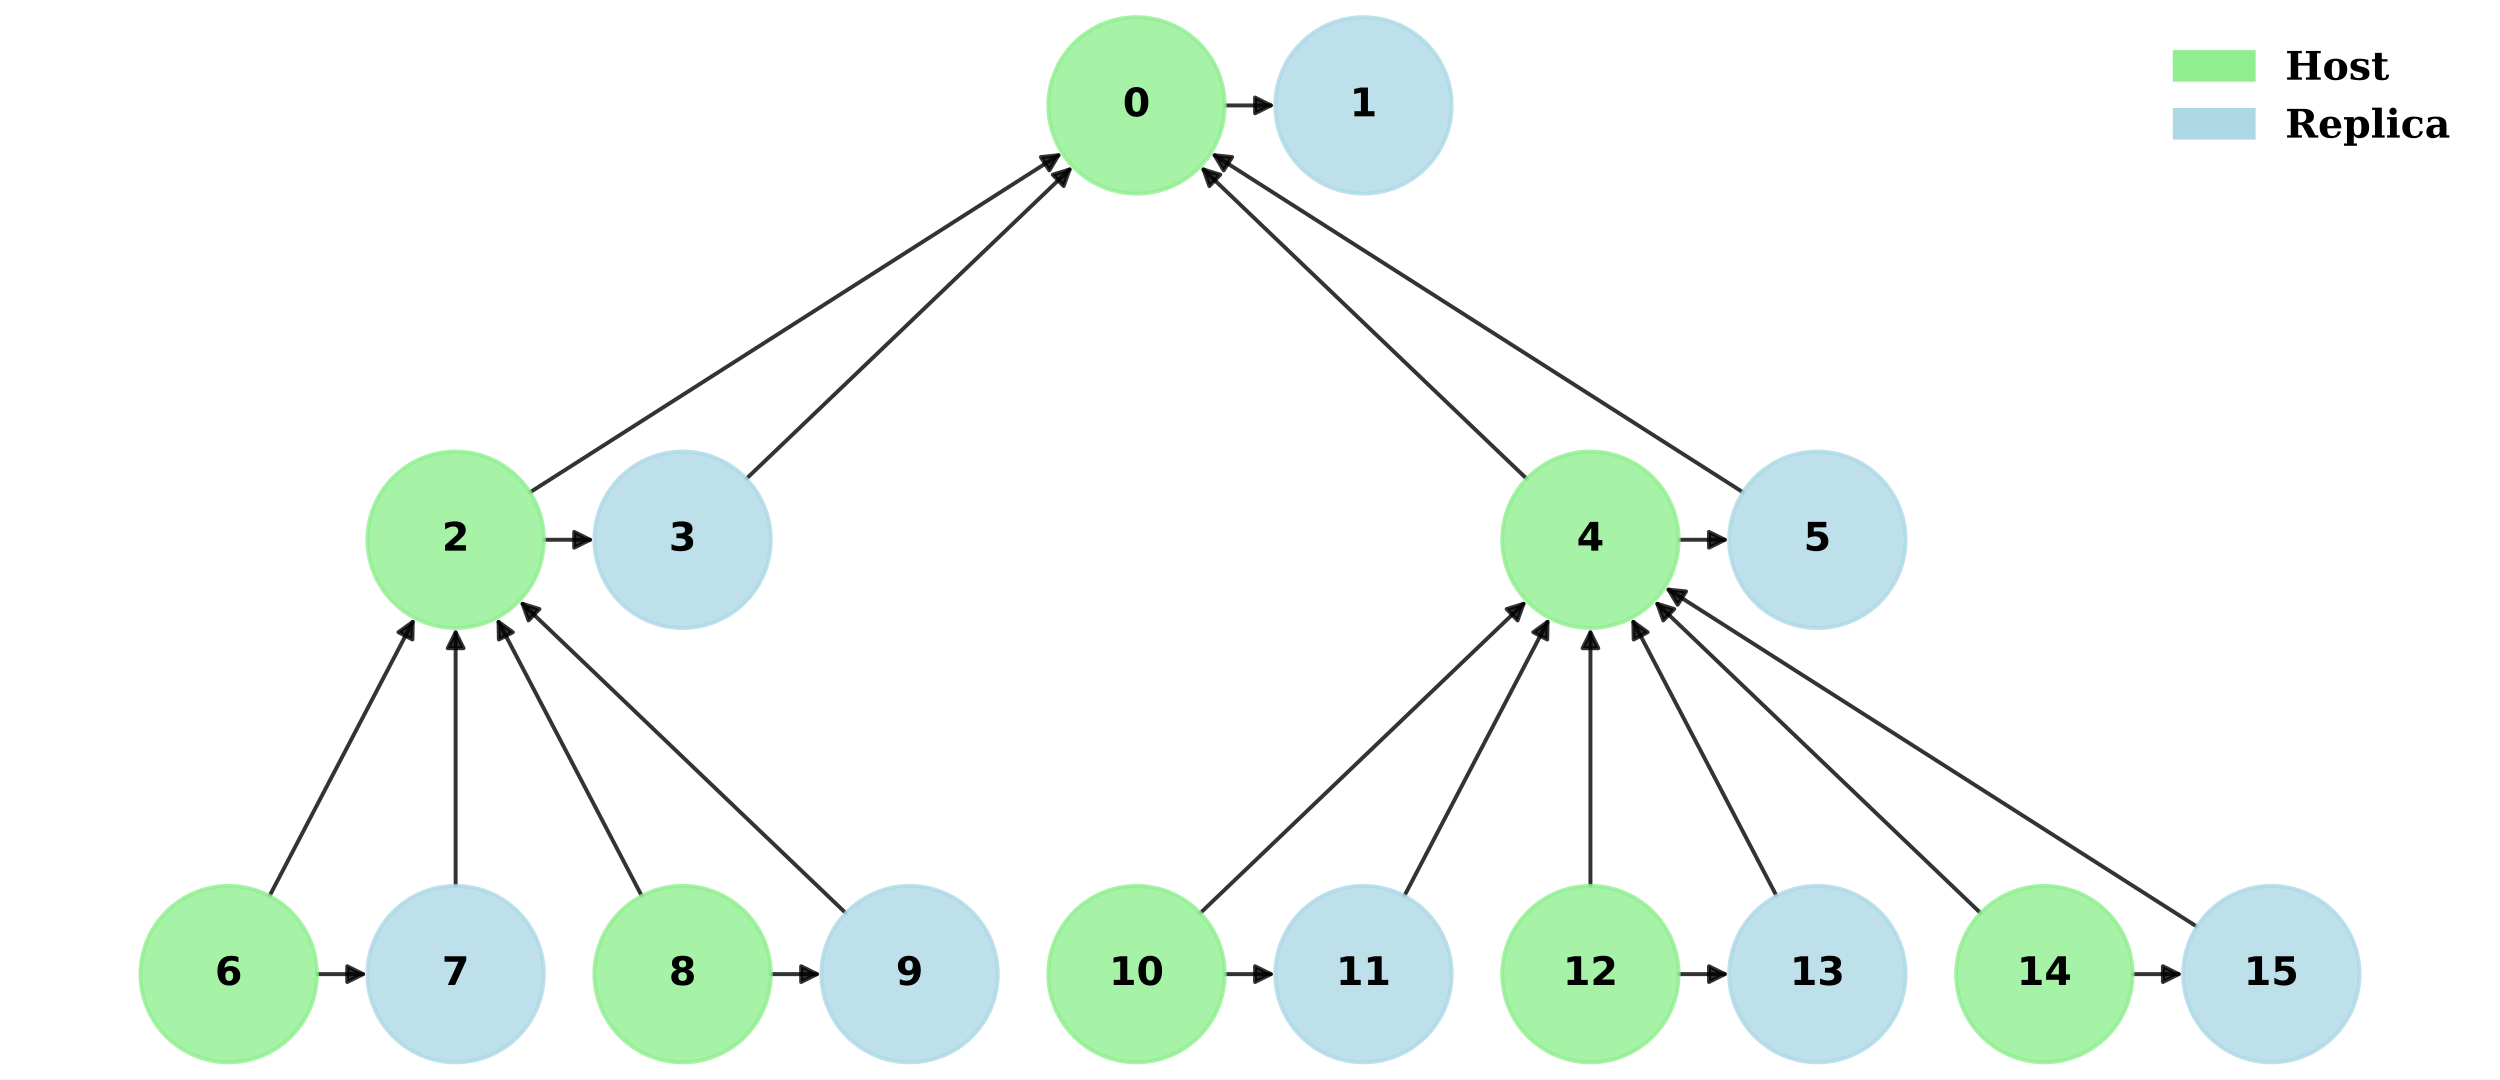
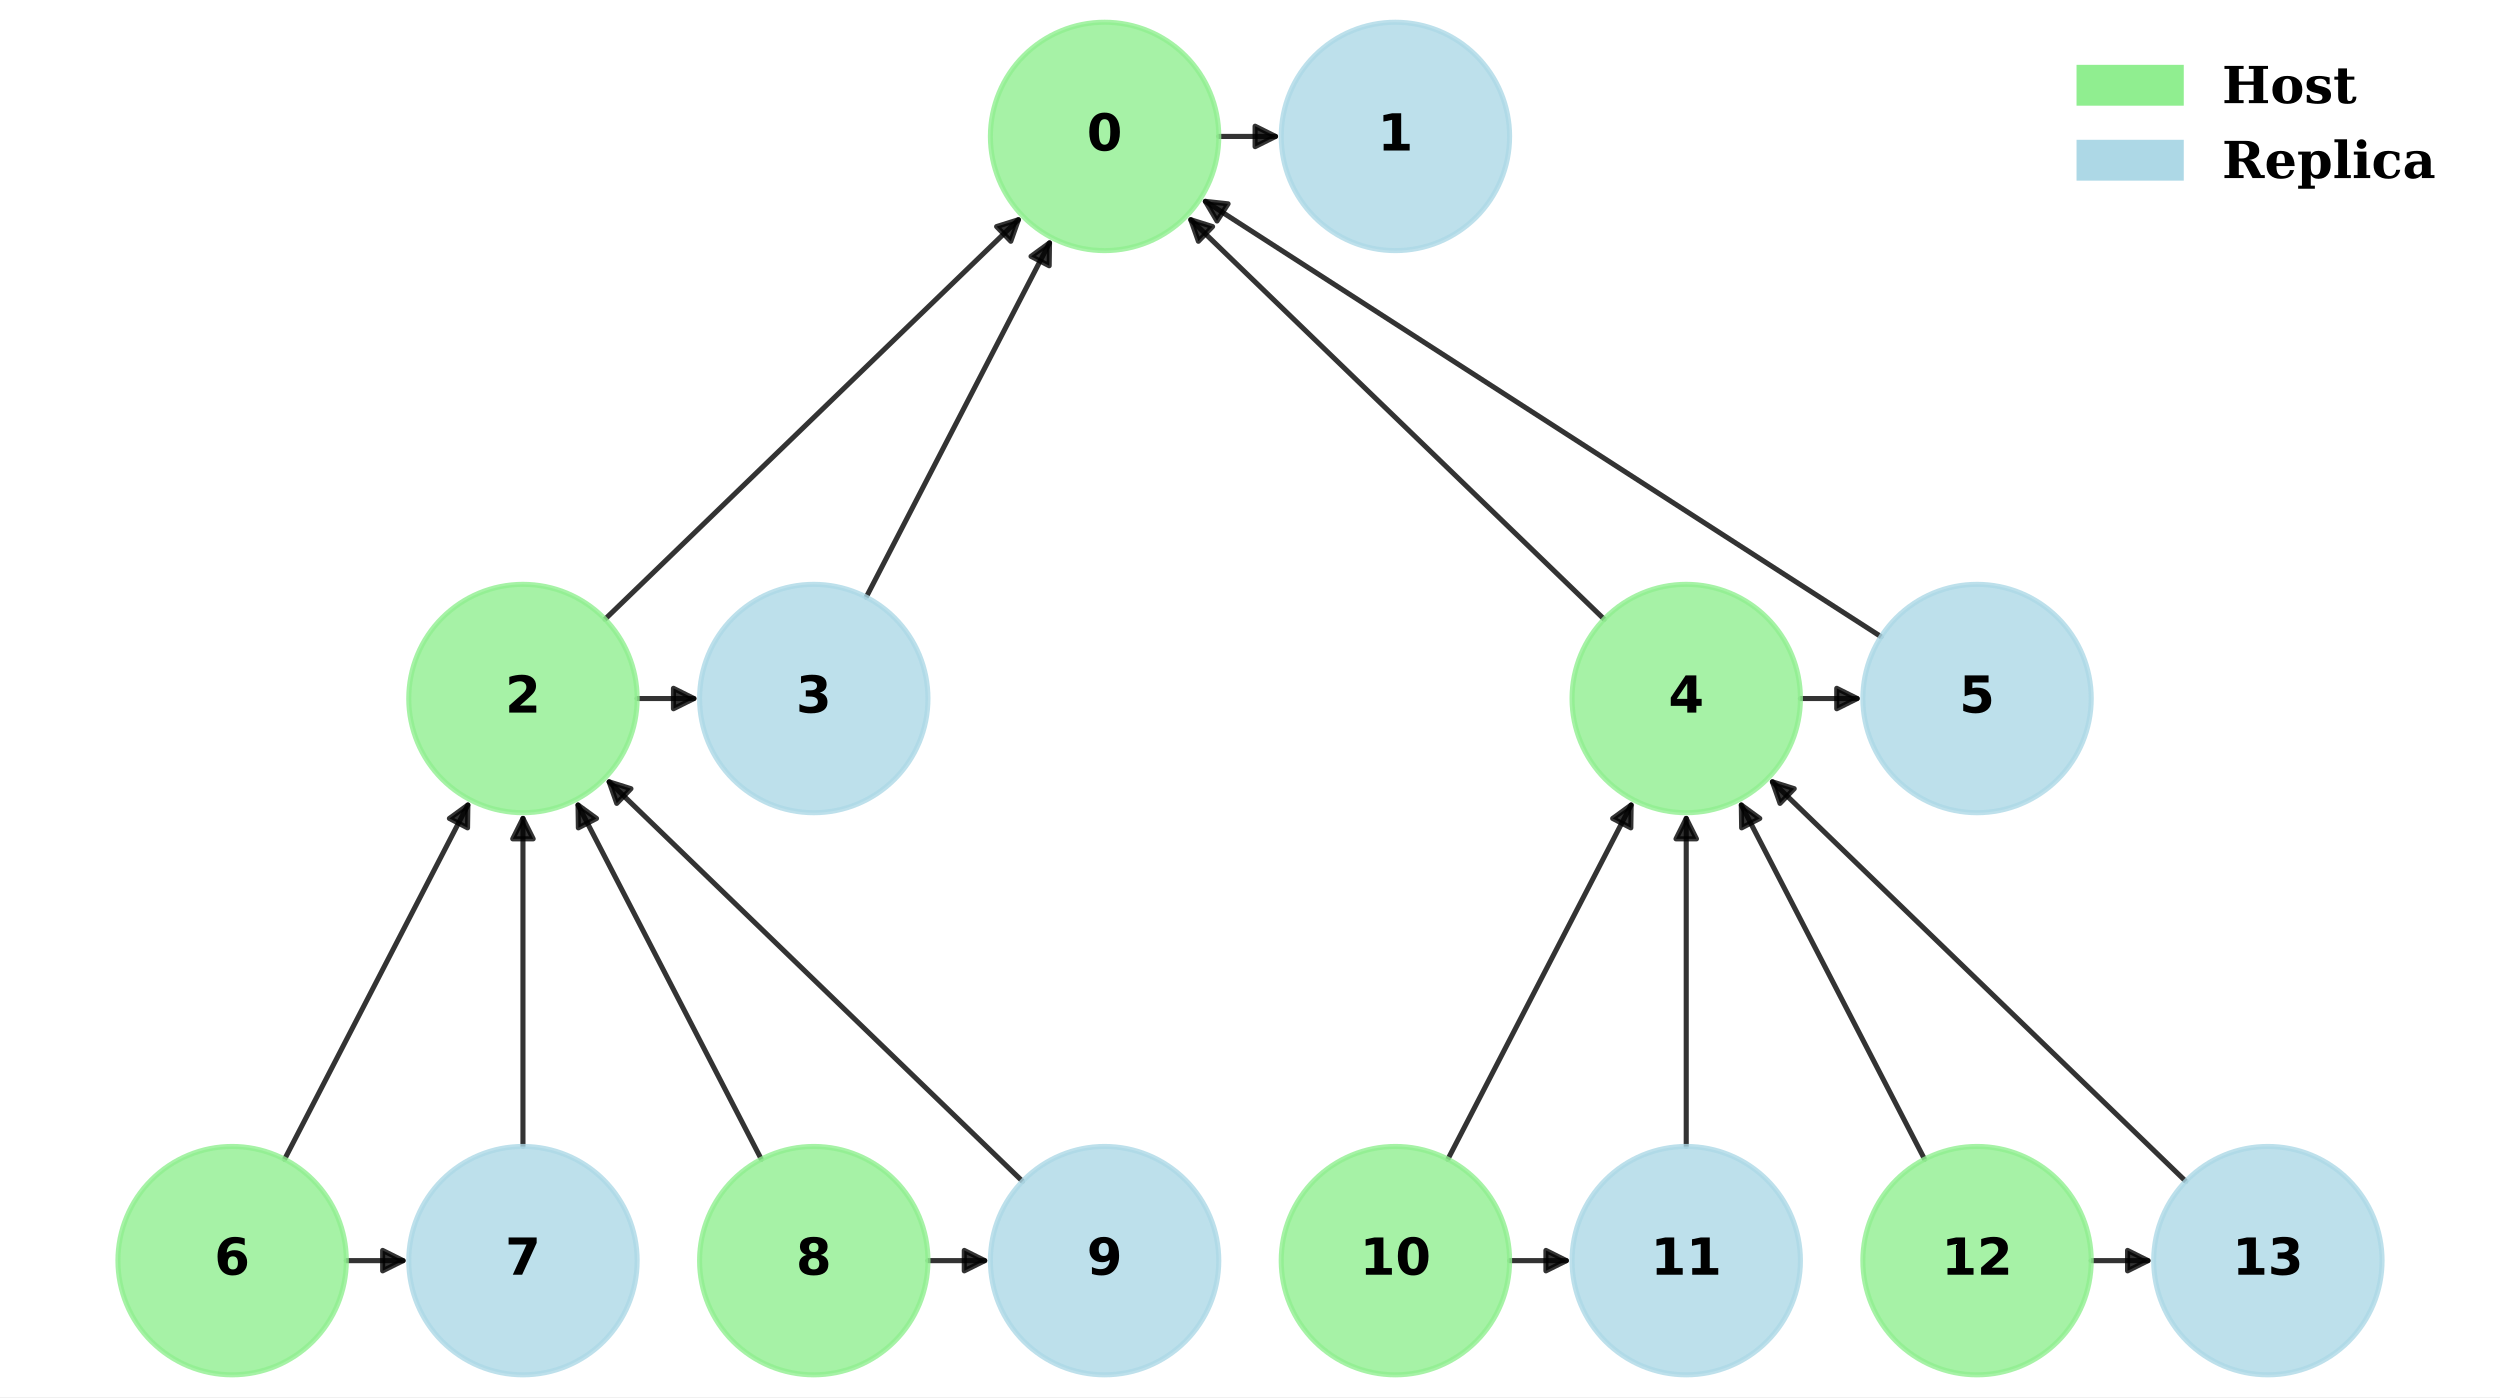
- <svg xmlns="http://www.w3.org/2000/svg" xmlns:xlink="http://www.w3.org/1999/xlink" width="633.6pt" height="273.6pt" viewBox="0 0 633.6 273.6" version="1.1">
+ <svg xmlns="http://www.w3.org/2000/svg" xmlns:xlink="http://www.w3.org/1999/xlink" width="489.6pt" height="273.6pt" viewBox="0 0 489.6 273.6" version="1.1">
  <defs>
    <style type="text/css">*{stroke-linejoin: round; stroke-linecap: butt}</style>
  </defs>
  <g id="figure_1">
    <g id="patch_1">
-       <path d="M 0 273.6  L 633.6 273.6  L 633.6 0  L 0 0  z " style="fill: #ffffff" />
+       <path d="M 0 273.6  L 489.6 273.6  L 489.6 0  L 0 0  z " style="fill: #ffffff" />
    </g>
    <g id="axes_1">
      <g id="patch_2">
-         <path d="M 310.4 26.717  Q 316.801 26.717 322.085 26.717  " clip-path="url(#pecb3732c69)" style="fill: none; stroke: #000000; stroke-opacity: 0.8; stroke-linecap: round" />
-         <path d="M 318.085 24.717  L 322.085 26.717  L 318.085 28.717  z " clip-path="url(#pecb3732c69)" style="fill-opacity: 0.8; stroke: #000000; stroke-opacity: 0.8; stroke-linecap: round" />
+         <path d="M 238.685 26.717  Q 244.802 26.717 249.8 26.717  " clip-path="url(#p9e1f4c1e48)" style="fill: none; stroke: #000000; stroke-opacity: 0.8; stroke-linecap: round" />
+         <path d="M 245.8 24.717  L 249.8 26.717  L 245.8 28.717  z " clip-path="url(#p9e1f4c1e48)" style="fill-opacity: 0.8; stroke: #000000; stroke-opacity: 0.8; stroke-linecap: round" />
      </g>
      <g id="patch_3">
-         <path d="M 134.328 124.775  Q 201.759 81.759 268.247 39.344  " clip-path="url(#pecb3732c69)" style="fill: none; stroke: #000000; stroke-opacity: 0.8; stroke-linecap: round" />
-         <path d="M 263.799 39.809  L 268.247 39.344  L 265.95 43.181  z " clip-path="url(#pecb3732c69)" style="fill-opacity: 0.8; stroke: #000000; stroke-opacity: 0.8; stroke-linecap: round" />
+         <path d="M 118.493 121.263  Q 159.369 81.759 199.442 43.032  " clip-path="url(#p9e1f4c1e48)" style="fill: none; stroke: #000000; stroke-opacity: 0.8; stroke-linecap: round" />
+         <path d="M 195.176 44.373  L 199.442 43.032  L 197.955 47.249  z " clip-path="url(#p9e1f4c1e48)" style="fill-opacity: 0.8; stroke: #000000; stroke-opacity: 0.8; stroke-linecap: round" />
      </g>
      <g id="patch_4">
-         <path d="M 137.838 136.8  Q 144.239 136.8 149.523 136.8  " clip-path="url(#pecb3732c69)" style="fill: none; stroke: #000000; stroke-opacity: 0.8; stroke-linecap: round" />
-         <path d="M 145.523 134.8  L 149.523 136.8  L 145.523 138.8  z " clip-path="url(#pecb3732c69)" style="fill-opacity: 0.8; stroke: #000000; stroke-opacity: 0.8; stroke-linecap: round" />
+         <path d="M 124.777 136.8  Q 130.894 136.8 135.892 136.8  " clip-path="url(#p9e1f4c1e48)" style="fill: none; stroke: #000000; stroke-opacity: 0.8; stroke-linecap: round" />
+         <path d="M 131.892 134.8  L 135.892 136.8  L 131.892 138.8  z " clip-path="url(#p9e1f4c1e48)" style="fill-opacity: 0.8; stroke: #000000; stroke-opacity: 0.8; stroke-linecap: round" />
      </g>
      <g id="patch_5">
-         <path d="M 189.151 121.343  Q 230.518 81.759 271.077 42.948  " clip-path="url(#pecb3732c69)" style="fill: none; stroke: #000000; stroke-opacity: 0.8; stroke-linecap: round" />
-         <path d="M 266.805 44.269  L 271.077 42.948  L 269.57 47.159  z " clip-path="url(#pecb3732c69)" style="fill-opacity: 0.8; stroke: #000000; stroke-opacity: 0.8; stroke-linecap: round" />
+         <path d="M 169.643 116.942  Q 187.845 81.76 205.534 47.571  " clip-path="url(#p9e1f4c1e48)" style="fill: none; stroke: #000000; stroke-opacity: 0.8; stroke-linecap: round" />
+         <path d="M 201.919 50.205  L 205.534 47.571  L 205.472 52.043  z " clip-path="url(#p9e1f4c1e48)" style="fill-opacity: 0.8; stroke: #000000; stroke-opacity: 0.8; stroke-linecap: round" />
      </g>
      <g id="patch_6">
-         <path d="M 386.928 121.343  Q 345.561 81.759 305.002 42.948  " clip-path="url(#pecb3732c69)" style="fill: none; stroke: #000000; stroke-opacity: 0.8; stroke-linecap: round" />
-         <path d="M 306.509 47.159  L 305.002 42.948  L 309.275 44.269  z " clip-path="url(#pecb3732c69)" style="fill-opacity: 0.8; stroke: #000000; stroke-opacity: 0.8; stroke-linecap: round" />
+         <path d="M 314.154 121.263  Q 273.277 81.759 233.204 43.032  " clip-path="url(#p9e1f4c1e48)" style="fill: none; stroke: #000000; stroke-opacity: 0.8; stroke-linecap: round" />
+         <path d="M 234.691 47.249  L 233.204 43.032  L 237.47 44.373  z " clip-path="url(#p9e1f4c1e48)" style="fill-opacity: 0.8; stroke: #000000; stroke-opacity: 0.8; stroke-linecap: round" />
      </g>
      <g id="patch_7">
-         <path d="M 425.441 136.8  Q 431.843 136.8 437.126 136.8  " clip-path="url(#pecb3732c69)" style="fill: none; stroke: #000000; stroke-opacity: 0.8; stroke-linecap: round" />
-         <path d="M 433.126 134.8  L 437.126 136.8  L 433.126 138.8  z " clip-path="url(#pecb3732c69)" style="fill-opacity: 0.8; stroke: #000000; stroke-opacity: 0.8; stroke-linecap: round" />
+         <path d="M 352.593 136.8  Q 358.71 136.8 363.708 136.8  " clip-path="url(#p9e1f4c1e48)" style="fill: none; stroke: #000000; stroke-opacity: 0.8; stroke-linecap: round" />
+         <path d="M 359.708 134.8  L 363.708 136.8  L 359.708 138.8  z " clip-path="url(#p9e1f4c1e48)" style="fill-opacity: 0.8; stroke: #000000; stroke-opacity: 0.8; stroke-linecap: round" />
      </g>
      <g id="patch_8">
-         <path d="M 441.751 124.775  Q 374.321 81.759 307.833 39.344  " clip-path="url(#pecb3732c69)" style="fill: none; stroke: #000000; stroke-opacity: 0.8; stroke-linecap: round" />
-         <path d="M 310.129 43.181  L 307.833 39.344  L 312.281 39.809  z " clip-path="url(#pecb3732c69)" style="fill-opacity: 0.8; stroke: #000000; stroke-opacity: 0.8; stroke-linecap: round" />
+         <path d="M 368.39 124.691  Q 301.755 81.759 236.06 39.434  " clip-path="url(#p9e1f4c1e48)" style="fill: none; stroke: #000000; stroke-opacity: 0.8; stroke-linecap: round" />
+         <path d="M 238.339 43.281  L 236.06 39.434  L 240.506 39.919  z " clip-path="url(#p9e1f4c1e48)" style="fill-opacity: 0.8; stroke: #000000; stroke-opacity: 0.8; stroke-linecap: round" />
      </g>
      <g id="patch_9">
-         <path d="M 68.312 227.065  Q 86.717 191.843 104.604 157.611  " clip-path="url(#pecb3732c69)" style="fill: none; stroke: #000000; stroke-opacity: 0.8; stroke-linecap: round" />
-         <path d="M 100.979 160.23  L 104.604 157.611  L 104.524 162.082  z " clip-path="url(#pecb3732c69)" style="fill-opacity: 0.8; stroke: #000000; stroke-opacity: 0.8; stroke-linecap: round" />
+         <path d="M 55.735 227.025  Q 73.937 191.843 91.626 157.654  " clip-path="url(#p9e1f4c1e48)" style="fill: none; stroke: #000000; stroke-opacity: 0.8; stroke-linecap: round" />
+         <path d="M 88.012 160.287  L 91.626 157.654  L 91.564 162.125  z " clip-path="url(#p9e1f4c1e48)" style="fill-opacity: 0.8; stroke: #000000; stroke-opacity: 0.8; stroke-linecap: round" />
      </g>
      <g id="patch_10">
-         <path d="M 80.317 246.883  Q 86.719 246.883 92.002 246.883  " clip-path="url(#pecb3732c69)" style="fill: none; stroke: #000000; stroke-opacity: 0.8; stroke-linecap: round" />
-         <path d="M 88.002 244.883  L 92.002 246.883  L 88.002 248.883  z " clip-path="url(#pecb3732c69)" style="fill-opacity: 0.8; stroke: #000000; stroke-opacity: 0.8; stroke-linecap: round" />
+         <path d="M 67.824 246.883  Q 73.94 246.883 78.938 246.883  " clip-path="url(#p9e1f4c1e48)" style="fill: none; stroke: #000000; stroke-opacity: 0.8; stroke-linecap: round" />
+         <path d="M 74.938 244.883  L 78.938 246.883  L 74.938 248.883  z " clip-path="url(#p9e1f4c1e48)" style="fill-opacity: 0.8; stroke: #000000; stroke-opacity: 0.8; stroke-linecap: round" />
      </g>
      <g id="patch_11">
-         <path d="M 115.478 224.519  Q 115.478 191.84 115.478 160.279  " clip-path="url(#pecb3732c69)" style="fill: none; stroke: #000000; stroke-opacity: 0.8; stroke-linecap: round" />
-         <path d="M 113.478 164.279  L 115.478 160.279  L 117.478 164.279  z " clip-path="url(#pecb3732c69)" style="fill-opacity: 0.8; stroke: #000000; stroke-opacity: 0.8; stroke-linecap: round" />
+         <path d="M 102.415 224.519  Q 102.415 191.84 102.415 160.279  " clip-path="url(#p9e1f4c1e48)" style="fill: none; stroke: #000000; stroke-opacity: 0.8; stroke-linecap: round" />
+         <path d="M 100.415 164.279  L 102.415 160.279  L 104.415 164.279  z " clip-path="url(#p9e1f4c1e48)" style="fill-opacity: 0.8; stroke: #000000; stroke-opacity: 0.8; stroke-linecap: round" />
      </g>
      <g id="patch_12">
-         <path d="M 162.643 227.065  Q 144.239 191.843 126.352 157.611  " clip-path="url(#pecb3732c69)" style="fill: none; stroke: #000000; stroke-opacity: 0.8; stroke-linecap: round" />
-         <path d="M 126.432 162.082  L 126.352 157.611  L 129.977 160.23  z " clip-path="url(#pecb3732c69)" style="fill-opacity: 0.8; stroke: #000000; stroke-opacity: 0.8; stroke-linecap: round" />
+         <path d="M 149.095 227.025  Q 130.893 191.843 113.204 157.654  " clip-path="url(#p9e1f4c1e48)" style="fill: none; stroke: #000000; stroke-opacity: 0.8; stroke-linecap: round" />
+         <path d="M 113.266 162.125  L 113.204 157.654  L 116.819 160.287  z " clip-path="url(#p9e1f4c1e48)" style="fill-opacity: 0.8; stroke: #000000; stroke-opacity: 0.8; stroke-linecap: round" />
      </g>
      <g id="patch_13">
-         <path d="M 195.359 246.883  Q 201.76 246.883 207.044 246.883  " clip-path="url(#pecb3732c69)" style="fill: none; stroke: #000000; stroke-opacity: 0.8; stroke-linecap: round" />
-         <path d="M 203.044 244.883  L 207.044 246.883  L 203.044 248.883  z " clip-path="url(#pecb3732c69)" style="fill-opacity: 0.8; stroke: #000000; stroke-opacity: 0.8; stroke-linecap: round" />
+         <path d="M 181.731 246.883  Q 187.848 246.883 192.846 246.883  " clip-path="url(#p9e1f4c1e48)" style="fill: none; stroke: #000000; stroke-opacity: 0.8; stroke-linecap: round" />
+         <path d="M 188.846 244.883  L 192.846 246.883  L 188.846 248.883  z " clip-path="url(#p9e1f4c1e48)" style="fill-opacity: 0.8; stroke: #000000; stroke-opacity: 0.8; stroke-linecap: round" />
      </g>
      <g id="patch_14">
-         <path d="M 214.366 231.426  Q 172.999 191.842 132.44 153.031  " clip-path="url(#pecb3732c69)" style="fill: none; stroke: #000000; stroke-opacity: 0.8; stroke-linecap: round" />
-         <path d="M 133.947 157.242  L 132.44 153.031  L 136.713 154.352  z " clip-path="url(#pecb3732c69)" style="fill-opacity: 0.8; stroke: #000000; stroke-opacity: 0.8; stroke-linecap: round" />
+         <path d="M 200.246 231.345  Q 159.369 191.841 119.296 153.114  " clip-path="url(#p9e1f4c1e48)" style="fill: none; stroke: #000000; stroke-opacity: 0.8; stroke-linecap: round" />
+         <path d="M 120.783 157.332  L 119.296 153.114  L 123.562 154.456  z " clip-path="url(#p9e1f4c1e48)" style="fill-opacity: 0.8; stroke: #000000; stroke-opacity: 0.8; stroke-linecap: round" />
      </g>
      <g id="patch_15">
-         <path d="M 304.193 231.426  Q 345.56 191.842 386.119 153.031  " clip-path="url(#pecb3732c69)" style="fill: none; stroke: #000000; stroke-opacity: 0.8; stroke-linecap: round" />
-         <path d="M 381.846 154.352  L 386.119 153.031  L 384.611 157.242  z " clip-path="url(#pecb3732c69)" style="fill-opacity: 0.8; stroke: #000000; stroke-opacity: 0.8; stroke-linecap: round" />
+         <path d="M 283.551 227.025  Q 301.753 191.843 319.442 157.654  " clip-path="url(#p9e1f4c1e48)" style="fill: none; stroke: #000000; stroke-opacity: 0.8; stroke-linecap: round" />
+         <path d="M 315.827 160.287  L 319.442 157.654  L 319.38 162.125  z " clip-path="url(#p9e1f4c1e48)" style="fill-opacity: 0.8; stroke: #000000; stroke-opacity: 0.8; stroke-linecap: round" />
      </g>
      <g id="patch_16">
-         <path d="M 310.4 246.883  Q 316.801 246.883 322.085 246.883  " clip-path="url(#pecb3732c69)" style="fill: none; stroke: #000000; stroke-opacity: 0.8; stroke-linecap: round" />
-         <path d="M 318.085 244.883  L 322.085 246.883  L 318.085 248.883  z " clip-path="url(#pecb3732c69)" style="fill-opacity: 0.8; stroke: #000000; stroke-opacity: 0.8; stroke-linecap: round" />
+         <path d="M 295.639 246.883  Q 301.756 246.883 306.754 246.883  " clip-path="url(#p9e1f4c1e48)" style="fill: none; stroke: #000000; stroke-opacity: 0.8; stroke-linecap: round" />
+         <path d="M 302.754 244.883  L 306.754 246.883  L 302.754 248.883  z " clip-path="url(#p9e1f4c1e48)" style="fill-opacity: 0.8; stroke: #000000; stroke-opacity: 0.8; stroke-linecap: round" />
      </g>
      <g id="patch_17">
-         <path d="M 355.915 227.065  Q 374.32 191.843 392.207 157.611  " clip-path="url(#pecb3732c69)" style="fill: none; stroke: #000000; stroke-opacity: 0.8; stroke-linecap: round" />
-         <path d="M 388.582 160.23  L 392.207 157.611  L 392.127 162.082  z " clip-path="url(#pecb3732c69)" style="fill-opacity: 0.8; stroke: #000000; stroke-opacity: 0.8; stroke-linecap: round" />
+         <path d="M 330.231 224.519  Q 330.231 191.84 330.231 160.279  " clip-path="url(#p9e1f4c1e48)" style="fill: none; stroke: #000000; stroke-opacity: 0.8; stroke-linecap: round" />
+         <path d="M 328.231 164.279  L 330.231 160.279  L 332.231 164.279  z " clip-path="url(#p9e1f4c1e48)" style="fill-opacity: 0.8; stroke: #000000; stroke-opacity: 0.8; stroke-linecap: round" />
      </g>
      <g id="patch_18">
-         <path d="M 403.081 224.519  Q 403.081 191.84 403.081 160.279  " clip-path="url(#pecb3732c69)" style="fill: none; stroke: #000000; stroke-opacity: 0.8; stroke-linecap: round" />
-         <path d="M 401.081 164.279  L 403.081 160.279  L 405.081 164.279  z " clip-path="url(#pecb3732c69)" style="fill-opacity: 0.8; stroke: #000000; stroke-opacity: 0.8; stroke-linecap: round" />
+         <path d="M 376.911 227.025  Q 358.709 191.843 341.02 157.654  " clip-path="url(#p9e1f4c1e48)" style="fill: none; stroke: #000000; stroke-opacity: 0.8; stroke-linecap: round" />
+         <path d="M 341.082 162.125  L 341.02 157.654  L 344.634 160.287  z " clip-path="url(#p9e1f4c1e48)" style="fill-opacity: 0.8; stroke: #000000; stroke-opacity: 0.8; stroke-linecap: round" />
      </g>
      <g id="patch_19">
-         <path d="M 425.441 246.883  Q 431.843 246.883 437.126 246.883  " clip-path="url(#pecb3732c69)" style="fill: none; stroke: #000000; stroke-opacity: 0.8; stroke-linecap: round" />
-         <path d="M 433.126 244.883  L 437.126 246.883  L 433.126 248.883  z " clip-path="url(#pecb3732c69)" style="fill-opacity: 0.8; stroke: #000000; stroke-opacity: 0.8; stroke-linecap: round" />
+         <path d="M 409.547 246.883  Q 415.664 246.883 420.662 246.883  " clip-path="url(#p9e1f4c1e48)" style="fill: none; stroke: #000000; stroke-opacity: 0.8; stroke-linecap: round" />
+         <path d="M 416.662 244.883  L 420.662 246.883  L 416.662 248.883  z " clip-path="url(#p9e1f4c1e48)" style="fill-opacity: 0.8; stroke: #000000; stroke-opacity: 0.8; stroke-linecap: round" />
      </g>
      <g id="patch_20">
-         <path d="M 450.247 227.065  Q 431.842 191.843 413.955 157.611  " clip-path="url(#pecb3732c69)" style="fill: none; stroke: #000000; stroke-opacity: 0.8; stroke-linecap: round" />
-         <path d="M 414.035 162.082  L 413.955 157.611  L 417.58 160.23  z " clip-path="url(#pecb3732c69)" style="fill-opacity: 0.8; stroke: #000000; stroke-opacity: 0.8; stroke-linecap: round" />
-       </g>
-       <g id="patch_21">
-         <path d="M 501.969 231.426  Q 460.602 191.842 420.043 153.031  " clip-path="url(#pecb3732c69)" style="fill: none; stroke: #000000; stroke-opacity: 0.8; stroke-linecap: round" />
-         <path d="M 421.551 157.242  L 420.043 153.031  L 424.316 154.352  z " clip-path="url(#pecb3732c69)" style="fill-opacity: 0.8; stroke: #000000; stroke-opacity: 0.8; stroke-linecap: round" />
-       </g>
-       <g id="patch_22">
-         <path d="M 540.482 246.883  Q 546.884 246.883 552.168 246.883  " clip-path="url(#pecb3732c69)" style="fill: none; stroke: #000000; stroke-opacity: 0.8; stroke-linecap: round" />
-         <path d="M 548.168 244.883  L 552.168 246.883  L 548.168 248.883  z " clip-path="url(#pecb3732c69)" style="fill-opacity: 0.8; stroke: #000000; stroke-opacity: 0.8; stroke-linecap: round" />
-       </g>
-       <g id="patch_23">
-         <path d="M 556.793 234.857  Q 489.362 191.841 422.874 149.427  " clip-path="url(#pecb3732c69)" style="fill: none; stroke: #000000; stroke-opacity: 0.8; stroke-linecap: round" />
-         <path d="M 425.171 153.264  L 422.874 149.427  L 427.322 149.892  z " clip-path="url(#pecb3732c69)" style="fill-opacity: 0.8; stroke: #000000; stroke-opacity: 0.8; stroke-linecap: round" />
+         <path d="M 428.061 231.345  Q 387.185 191.841 347.112 153.114  " clip-path="url(#p9e1f4c1e48)" style="fill: none; stroke: #000000; stroke-opacity: 0.8; stroke-linecap: round" />
+         <path d="M 348.599 157.332  L 347.112 153.114  L 351.378 154.456  z " clip-path="url(#p9e1f4c1e48)" style="fill-opacity: 0.8; stroke: #000000; stroke-opacity: 0.8; stroke-linecap: round" />
      </g>
      <g id="PathCollection_1">
        <defs>
-           <path id="C0_0_d3e99471a0" d="M 0 22.361  C 5.93 22.361 11.618 20.005 15.811 15.811  C 20.005 11.618 22.361 5.93 22.361 -0  C 22.361 -5.93 20.005 -11.618 15.811 -15.811  C 11.618 -20.005 5.93 -22.361 0 -22.361  C -5.93 -22.361 -11.618 -20.005 -15.811 -15.811  C -20.005 -11.618 -22.361 -5.93 -22.361 0  C -22.361 5.93 -20.005 11.618 -15.811 15.811  C -11.618 20.005 -5.93 22.361 0 22.361  z " />
+           <path id="C0_0_6a46395886" d="M 0 22.361  C 5.93 22.361 11.618 20.005 15.811 15.811  C 20.005 11.618 22.361 5.93 22.361 -0  C 22.361 -5.93 20.005 -11.618 15.811 -15.811  C 11.618 -20.005 5.93 -22.361 0 -22.361  C -5.93 -22.361 -11.618 -20.005 -15.811 -15.811  C -20.005 -11.618 -22.361 -5.93 -22.361 0  C -22.361 5.93 -20.005 11.618 -15.811 15.811  C -11.618 20.005 -5.93 22.361 0 22.361  z " />
        </defs>
-         <g clip-path="url(#pecb3732c69)">
-           <use xlink:href="#C0_0_d3e99471a0" x="288.04" y="26.717" style="fill: #90ee90; fill-opacity: 0.8; stroke: #90ee90; stroke-opacity: 0.8" />
-         </g>
-         <g clip-path="url(#pecb3732c69)">
-           <use xlink:href="#C0_0_d3e99471a0" x="345.56" y="26.717" style="fill: #add8e6; fill-opacity: 0.8; stroke: #add8e6; stroke-opacity: 0.8" />
-         </g>
-         <g clip-path="url(#pecb3732c69)">
-           <use xlink:href="#C0_0_d3e99471a0" x="115.478" y="136.8" style="fill: #90ee90; fill-opacity: 0.8; stroke: #90ee90; stroke-opacity: 0.8" />
-         </g>
-         <g clip-path="url(#pecb3732c69)">
-           <use xlink:href="#C0_0_d3e99471a0" x="172.998" y="136.8" style="fill: #add8e6; fill-opacity: 0.8; stroke: #add8e6; stroke-opacity: 0.8" />
-         </g>
-         <g clip-path="url(#pecb3732c69)">
-           <use xlink:href="#C0_0_d3e99471a0" x="403.081" y="136.8" style="fill: #90ee90; fill-opacity: 0.8; stroke: #90ee90; stroke-opacity: 0.8" />
-         </g>
-         <g clip-path="url(#pecb3732c69)">
-           <use xlink:href="#C0_0_d3e99471a0" x="460.602" y="136.8" style="fill: #add8e6; fill-opacity: 0.8; stroke: #add8e6; stroke-opacity: 0.8" />
-         </g>
-         <g clip-path="url(#pecb3732c69)">
-           <use xlink:href="#C0_0_d3e99471a0" x="57.957" y="246.883" style="fill: #90ee90; fill-opacity: 0.8; stroke: #90ee90; stroke-opacity: 0.8" />
-         </g>
-         <g clip-path="url(#pecb3732c69)">
-           <use xlink:href="#C0_0_d3e99471a0" x="115.478" y="246.883" style="fill: #add8e6; fill-opacity: 0.8; stroke: #add8e6; stroke-opacity: 0.8" />
-         </g>
-         <g clip-path="url(#pecb3732c69)">
-           <use xlink:href="#C0_0_d3e99471a0" x="172.998" y="246.883" style="fill: #90ee90; fill-opacity: 0.8; stroke: #90ee90; stroke-opacity: 0.8" />
-         </g>
-         <g clip-path="url(#pecb3732c69)">
-           <use xlink:href="#C0_0_d3e99471a0" x="230.519" y="246.883" style="fill: #add8e6; fill-opacity: 0.8; stroke: #add8e6; stroke-opacity: 0.8" />
-         </g>
-         <g clip-path="url(#pecb3732c69)">
-           <use xlink:href="#C0_0_d3e99471a0" x="288.04" y="246.883" style="fill: #90ee90; fill-opacity: 0.8; stroke: #90ee90; stroke-opacity: 0.8" />
-         </g>
-         <g clip-path="url(#pecb3732c69)">
-           <use xlink:href="#C0_0_d3e99471a0" x="345.56" y="246.883" style="fill: #add8e6; fill-opacity: 0.8; stroke: #add8e6; stroke-opacity: 0.8" />
-         </g>
-         <g clip-path="url(#pecb3732c69)">
-           <use xlink:href="#C0_0_d3e99471a0" x="403.081" y="246.883" style="fill: #90ee90; fill-opacity: 0.8; stroke: #90ee90; stroke-opacity: 0.8" />
-         </g>
-         <g clip-path="url(#pecb3732c69)">
-           <use xlink:href="#C0_0_d3e99471a0" x="460.602" y="246.883" style="fill: #add8e6; fill-opacity: 0.8; stroke: #add8e6; stroke-opacity: 0.8" />
-         </g>
-         <g clip-path="url(#pecb3732c69)">
-           <use xlink:href="#C0_0_d3e99471a0" x="518.122" y="246.883" style="fill: #90ee90; fill-opacity: 0.8; stroke: #90ee90; stroke-opacity: 0.8" />
-         </g>
-         <g clip-path="url(#pecb3732c69)">
-           <use xlink:href="#C0_0_d3e99471a0" x="575.643" y="246.883" style="fill: #add8e6; fill-opacity: 0.8; stroke: #add8e6; stroke-opacity: 0.8" />
+         <g clip-path="url(#p9e1f4c1e48)">
+           <use xlink:href="#C0_0_6a46395886" x="216.323" y="26.717" style="fill: #90ee90; fill-opacity: 0.8; stroke: #90ee90; stroke-opacity: 0.8" />
+         </g>
+         <g clip-path="url(#p9e1f4c1e48)">
+           <use xlink:href="#C0_0_6a46395886" x="273.277" y="26.717" style="fill: #add8e6; fill-opacity: 0.8; stroke: #add8e6; stroke-opacity: 0.8" />
+         </g>
+         <g clip-path="url(#p9e1f4c1e48)">
+           <use xlink:href="#C0_0_6a46395886" x="102.415" y="136.8" style="fill: #90ee90; fill-opacity: 0.8; stroke: #90ee90; stroke-opacity: 0.8" />
+         </g>
+         <g clip-path="url(#p9e1f4c1e48)">
+           <use xlink:href="#C0_0_6a46395886" x="159.369" y="136.8" style="fill: #add8e6; fill-opacity: 0.8; stroke: #add8e6; stroke-opacity: 0.8" />
+         </g>
+         <g clip-path="url(#p9e1f4c1e48)">
+           <use xlink:href="#C0_0_6a46395886" x="330.231" y="136.8" style="fill: #90ee90; fill-opacity: 0.8; stroke: #90ee90; stroke-opacity: 0.8" />
+         </g>
+         <g clip-path="url(#p9e1f4c1e48)">
+           <use xlink:href="#C0_0_6a46395886" x="387.185" y="136.8" style="fill: #add8e6; fill-opacity: 0.8; stroke: #add8e6; stroke-opacity: 0.8" />
+         </g>
+         <g clip-path="url(#p9e1f4c1e48)">
+           <use xlink:href="#C0_0_6a46395886" x="45.461" y="246.883" style="fill: #90ee90; fill-opacity: 0.8; stroke: #90ee90; stroke-opacity: 0.8" />
+         </g>
+         <g clip-path="url(#p9e1f4c1e48)">
+           <use xlink:href="#C0_0_6a46395886" x="102.415" y="246.883" style="fill: #add8e6; fill-opacity: 0.8; stroke: #add8e6; stroke-opacity: 0.8" />
+         </g>
+         <g clip-path="url(#p9e1f4c1e48)">
+           <use xlink:href="#C0_0_6a46395886" x="159.369" y="246.883" style="fill: #90ee90; fill-opacity: 0.8; stroke: #90ee90; stroke-opacity: 0.8" />
+         </g>
+         <g clip-path="url(#p9e1f4c1e48)">
+           <use xlink:href="#C0_0_6a46395886" x="216.323" y="246.883" style="fill: #add8e6; fill-opacity: 0.8; stroke: #add8e6; stroke-opacity: 0.8" />
+         </g>
+         <g clip-path="url(#p9e1f4c1e48)">
+           <use xlink:href="#C0_0_6a46395886" x="273.277" y="246.883" style="fill: #90ee90; fill-opacity: 0.8; stroke: #90ee90; stroke-opacity: 0.8" />
+         </g>
+         <g clip-path="url(#p9e1f4c1e48)">
+           <use xlink:href="#C0_0_6a46395886" x="330.231" y="246.883" style="fill: #add8e6; fill-opacity: 0.8; stroke: #add8e6; stroke-opacity: 0.8" />
+         </g>
+         <g clip-path="url(#p9e1f4c1e48)">
+           <use xlink:href="#C0_0_6a46395886" x="387.185" y="246.883" style="fill: #90ee90; fill-opacity: 0.8; stroke: #90ee90; stroke-opacity: 0.8" />
+         </g>
+         <g clip-path="url(#p9e1f4c1e48)">
+           <use xlink:href="#C0_0_6a46395886" x="444.139" y="246.883" style="fill: #add8e6; fill-opacity: 0.8; stroke: #add8e6; stroke-opacity: 0.8" />
        </g>
      </g>
      <g id="text_1">
-         <g clip-path="url(#pecb3732c69)">
-           <g transform="translate(284.5608 29.47673) scale(0.1 -0.1)">
+         <g clip-path="url(#p9e1f4c1e48)">
+           <g transform="translate(212.8441 29.47673) scale(0.1 -0.1)">
            <defs>
              <path id="DejaVuSans-Bold-30" d="M 2944 2338  Q 2944 3213 2780 3570  Q 2616 3928 2228 3928  Q 1841 3928 1675 3570  Q 1509 3213 1509 2338  Q 1509 1453 1675 1090  Q 1841 728 2228 728  Q 2613 728 2778 1090  Q 2944 1453 2944 2338  z M 4147 2328  Q 4147 1169 3647 539  Q 3147 -91 2228 -91  Q 1306 -91 806 539  Q 306 1169 306 2328  Q 306 3491 806 4120  Q 1306 4750 2228 4750  Q 3147 4750 3647 4120  Q 4147 3491 4147 2328  z " transform="scale(0.015625)" />
            </defs>
            <use xlink:href="#DejaVuSans-Bold-30" />
          </g>
        </g>
      </g>
      <g id="text_2">
-         <g clip-path="url(#pecb3732c69)">
-           <g transform="translate(342.0814 29.47673) scale(0.1 -0.1)">
+         <g clip-path="url(#p9e1f4c1e48)">
+           <g transform="translate(269.7981 29.47673) scale(0.1 -0.1)">
            <defs>
              <path id="DejaVuSans-Bold-31" d="M 750 831  L 1813 831  L 1813 3847  L 722 3622  L 722 4441  L 1806 4666  L 2950 4666  L 2950 831  L 4013 831  L 4013 0  L 750 0  L 750 831  z " transform="scale(0.015625)" />
            </defs>
            <use xlink:href="#DejaVuSans-Bold-31" />
          </g>
        </g>
      </g>
      <g id="text_3">
-         <g clip-path="url(#pecb3732c69)">
-           <g transform="translate(111.9988 139.5594) scale(0.1 -0.1)">
+         <g clip-path="url(#p9e1f4c1e48)">
+           <g transform="translate(98.93621 139.5594) scale(0.1 -0.1)">
            <defs>
              <path id="DejaVuSans-Bold-32" d="M 1844 884  L 3897 884  L 3897 0  L 506 0  L 506 884  L 2209 2388  Q 2438 2594 2547 2791  Q 2656 2988 2656 3200  Q 2656 3528 2436 3728  Q 2216 3928 1850 3928  Q 1569 3928 1234 3808  Q 900 3688 519 3450  L 519 4475  Q 925 4609 1322 4679  Q 1719 4750 2100 4750  Q 2938 4750 3402 4381  Q 3866 4013 3866 3353  Q 3866 2972 3669 2642  Q 3472 2313 2841 1759  L 1844 884  z " transform="scale(0.015625)" />
            </defs>
            <use xlink:href="#DejaVuSans-Bold-32" />
          </g>
        </g>
      </g>
      <g id="text_4">
-         <g clip-path="url(#pecb3732c69)">
-           <g transform="translate(169.5194 139.5594) scale(0.1 -0.1)">
+         <g clip-path="url(#p9e1f4c1e48)">
+           <g transform="translate(155.8902 139.5594) scale(0.1 -0.1)">
            <defs>
              <path id="DejaVuSans-Bold-33" d="M 2981 2516  Q 3453 2394 3698 2092  Q 3944 1791 3944 1325  Q 3944 631 3412 270  Q 2881 -91 1863 -91  Q 1503 -91 1142 -33  Q 781 25 428 141  L 428 1069  Q 766 900 1098 814  Q 1431 728 1753 728  Q 2231 728 2486 893  Q 2741 1059 2741 1369  Q 2741 1688 2480 1852  Q 2219 2016 1709 2016  L 1228 2016  L 1228 2791  L 1734 2791  Q 2188 2791 2409 2933  Q 2631 3075 2631 3366  Q 2631 3634 2415 3781  Q 2200 3928 1806 3928  Q 1516 3928 1219 3862  Q 922 3797 628 3669  L 628 4550  Q 984 4650 1334 4700  Q 1684 4750 2022 4750  Q 2931 4750 3382 4451  Q 3834 4153 3834 3553  Q 3834 3144 3618 2883  Q 3403 2622 2981 2516  z " transform="scale(0.015625)" />
            </defs>
            <use xlink:href="#DejaVuSans-Bold-33" />
          </g>
        </g>
      </g>
      <g id="text_5">
-         <g clip-path="url(#pecb3732c69)">
-           <g transform="translate(399.6021 139.5594) scale(0.1 -0.1)">
+         <g clip-path="url(#p9e1f4c1e48)">
+           <g transform="translate(326.752 139.5594) scale(0.1 -0.1)">
            <defs>
              <path id="DejaVuSans-Bold-34" d="M 2356 3675  L 1038 1722  L 2356 1722  L 2356 3675  z M 2156 4666  L 3494 4666  L 3494 1722  L 4159 1722  L 4159 850  L 3494 850  L 3494 0  L 2356 0  L 2356 850  L 288 850  L 288 1881  L 2156 4666  z " transform="scale(0.015625)" />
            </defs>
            <use xlink:href="#DejaVuSans-Bold-34" />
          </g>
        </g>
      </g>
      <g id="text_6">
-         <g clip-path="url(#pecb3732c69)">
-           <g transform="translate(457.1227 139.5594) scale(0.1 -0.1)">
+         <g clip-path="url(#p9e1f4c1e48)">
+           <g transform="translate(383.706 139.5594) scale(0.1 -0.1)">
            <defs>
              <path id="DejaVuSans-Bold-35" d="M 678 4666  L 3669 4666  L 3669 3781  L 1638 3781  L 1638 3059  Q 1775 3097 1914 3117  Q 2053 3138 2203 3138  Q 3056 3138 3531 2711  Q 4006 2284 4006 1522  Q 4006 766 3489 337  Q 2972 -91 2053 -91  Q 1656 -91 1267 -14  Q 878 63 494 219  L 494 1166  Q 875 947 1217 837  Q 1559 728 1863 728  Q 2300 728 2551 942  Q 2803 1156 2803 1522  Q 2803 1891 2551 2103  Q 2300 2316 1863 2316  Q 1603 2316 1309 2248  Q 1016 2181 678 2041  L 678 4666  z " transform="scale(0.015625)" />
            </defs>
            <use xlink:href="#DejaVuSans-Bold-35" />
          </g>
        </g>
      </g>
      <g id="text_7">
-         <g clip-path="url(#pecb3732c69)">
-           <g transform="translate(54.47812 249.642) scale(0.1 -0.1)">
+         <g clip-path="url(#p9e1f4c1e48)">
+           <g transform="translate(41.98225 249.642) scale(0.1 -0.1)">
            <defs>
              <path id="DejaVuSans-Bold-36" d="M 2316 2303  Q 2000 2303 1842 2098  Q 1684 1894 1684 1484  Q 1684 1075 1842 870  Q 2000 666 2316 666  Q 2634 666 2792 870  Q 2950 1075 2950 1484  Q 2950 1894 2792 2098  Q 2634 2303 2316 2303  z M 3803 4544  L 3803 3681  Q 3506 3822 3243 3889  Q 2981 3956 2731 3956  Q 2194 3956 1894 3657  Q 1594 3359 1544 2772  Q 1750 2925 1990 3001  Q 2231 3078 2516 3078  Q 3231 3078 3670 2659  Q 4109 2241 4109 1563  Q 4109 813 3618 361  Q 3128 -91 2303 -91  Q 1394 -91 895 523  Q 397 1138 397 2266  Q 397 3422 980 4083  Q 1563 4744 2578 4744  Q 2900 4744 3203 4694  Q 3506 4644 3803 4544  z " transform="scale(0.015625)" />
            </defs>
            <use xlink:href="#DejaVuSans-Bold-36" />
          </g>
        </g>
      </g>
      <g id="text_8">
-         <g clip-path="url(#pecb3732c69)">
-           <g transform="translate(111.9988 249.642) scale(0.1 -0.1)">
+         <g clip-path="url(#p9e1f4c1e48)">
+           <g transform="translate(98.93621 249.642) scale(0.1 -0.1)">
            <defs>
              <path id="DejaVuSans-Bold-37" d="M 428 4666  L 3944 4666  L 3944 3988  L 2125 0  L 953 0  L 2675 3781  L 428 3781  L 428 4666  z " transform="scale(0.015625)" />
            </defs>
            <use xlink:href="#DejaVuSans-Bold-37" />
          </g>
        </g>
      </g>
      <g id="text_9">
-         <g clip-path="url(#pecb3732c69)">
-           <g transform="translate(169.5194 249.642) scale(0.1 -0.1)">
+         <g clip-path="url(#p9e1f4c1e48)">
+           <g transform="translate(155.8902 249.642) scale(0.1 -0.1)">
            <defs>
              <path id="DejaVuSans-Bold-38" d="M 2228 2088  Q 1891 2088 1709 1903  Q 1528 1719 1528 1375  Q 1528 1031 1709 848  Q 1891 666 2228 666  Q 2563 666 2741 848  Q 2919 1031 2919 1375  Q 2919 1722 2741 1905  Q 2563 2088 2228 2088  z M 1350 2484  Q 925 2613 709 2878  Q 494 3144 494 3541  Q 494 4131 934 4440  Q 1375 4750 2228 4750  Q 3075 4750 3515 4442  Q 3956 4134 3956 3541  Q 3956 3144 3739 2878  Q 3522 2613 3097 2484  Q 3572 2353 3814 2058  Q 4056 1763 4056 1313  Q 4056 619 3595 264  Q 3134 -91 2228 -91  Q 1319 -91 855 264  Q 391 619 391 1313  Q 391 1763 633 2058  Q 875 2353 1350 2484  z M 1631 3419  Q 1631 3141 1786 2991  Q 1941 2841 2228 2841  Q 2509 2841 2662 2991  Q 2816 3141 2816 3419  Q 2816 3697 2662 3845  Q 2509 3994 2228 3994  Q 1941 3994 1786 3844  Q 1631 3694 1631 3419  z " transform="scale(0.015625)" />
            </defs>
            <use xlink:href="#DejaVuSans-Bold-38" />
          </g>
        </g>
      </g>
      <g id="text_10">
-         <g clip-path="url(#pecb3732c69)">
-           <g transform="translate(227.0401 249.642) scale(0.1 -0.1)">
+         <g clip-path="url(#p9e1f4c1e48)">
+           <g transform="translate(212.8441 249.642) scale(0.1 -0.1)">
            <defs>
              <path id="DejaVuSans-Bold-39" d="M 641 103  L 641 966  Q 928 831 1190 764  Q 1453 697 1709 697  Q 2247 697 2547 995  Q 2847 1294 2900 1881  Q 2688 1725 2447 1647  Q 2206 1569 1925 1569  Q 1209 1569 770 1986  Q 331 2403 331 3084  Q 331 3838 820 4291  Q 1309 4744 2131 4744  Q 3044 4744 3544 4128  Q 4044 3513 4044 2388  Q 4044 1231 3459 570  Q 2875 -91 1856 -91  Q 1528 -91 1228 -42  Q 928 6 641 103  z M 2125 2350  Q 2441 2350 2600 2554  Q 2759 2759 2759 3169  Q 2759 3575 2600 3781  Q 2441 3988 2125 3988  Q 1809 3988 1650 3781  Q 1491 3575 1491 3169  Q 1491 2759 1650 2554  Q 1809 2350 2125 2350  z " transform="scale(0.015625)" />
            </defs>
            <use xlink:href="#DejaVuSans-Bold-39" />
          </g>
        </g>
      </g>
      <g id="text_11">
-         <g clip-path="url(#pecb3732c69)">
-           <g transform="translate(281.0819 249.642) scale(0.1 -0.1)">
+         <g clip-path="url(#p9e1f4c1e48)">
+           <g transform="translate(266.3192 249.642) scale(0.1 -0.1)">
            <use xlink:href="#DejaVuSans-Bold-31" />
            <use xlink:href="#DejaVuSans-Bold-30" x="69.58" />
          </g>
        </g>
      </g>
      <g id="text_12">
-         <g clip-path="url(#pecb3732c69)">
-           <g transform="translate(338.6025 249.642) scale(0.1 -0.1)">
+         <g clip-path="url(#p9e1f4c1e48)">
+           <g transform="translate(323.2731 249.642) scale(0.1 -0.1)">
            <use xlink:href="#DejaVuSans-Bold-31" />
            <use xlink:href="#DejaVuSans-Bold-31" x="69.58" />
          </g>
        </g>
      </g>
      <g id="text_13">
-         <g clip-path="url(#pecb3732c69)">
-           <g transform="translate(396.1232 249.642) scale(0.1 -0.1)">
+         <g clip-path="url(#p9e1f4c1e48)">
+           <g transform="translate(380.2271 249.642) scale(0.1 -0.1)">
            <use xlink:href="#DejaVuSans-Bold-31" />
            <use xlink:href="#DejaVuSans-Bold-32" x="69.58" />
          </g>
        </g>
      </g>
      <g id="text_14">
-         <g clip-path="url(#pecb3732c69)">
-           <g transform="translate(453.6438 249.642) scale(0.1 -0.1)">
+         <g clip-path="url(#p9e1f4c1e48)">
+           <g transform="translate(437.181 249.642) scale(0.1 -0.1)">
            <use xlink:href="#DejaVuSans-Bold-31" />
            <use xlink:href="#DejaVuSans-Bold-33" x="69.58" />
          </g>
        </g>
      </g>
-       <g id="text_15">
-         <g clip-path="url(#pecb3732c69)">
-           <g transform="translate(511.1645 249.642) scale(0.1 -0.1)">
-             <use xlink:href="#DejaVuSans-Bold-31" />
-             <use xlink:href="#DejaVuSans-Bold-34" x="69.58" />
-           </g>
-         </g>
-       </g>
-       <g id="text_16">
-         <g clip-path="url(#pecb3732c69)">
-           <g transform="translate(568.6852 249.642) scale(0.1 -0.1)">
-             <use xlink:href="#DejaVuSans-Bold-31" />
-             <use xlink:href="#DejaVuSans-Bold-35" x="69.58" />
-           </g>
-         </g>
-       </g>
      <g id="legend_1">
-         <g id="patch_24">
-           <path d="M 551.169 20.198  L 571.169 20.198  L 571.169 13.198  L 551.169 13.198  z " style="fill: #90ee90; stroke: #90ee90; stroke-linejoin: miter" />
-         </g>
-         <g id="text_17">
-           <g transform="translate(579.1688 20.19844) scale(0.1 -0.1)">
+         <g id="patch_21">
+           <path d="M 407.169 20.198  L 427.169 20.198  L 427.169 13.198  L 407.169 13.198  z " style="fill: #90ee90; stroke: #90ee90; stroke-linejoin: miter" />
+         </g>
+         <g id="text_15">
+           <g transform="translate(435.1687 20.19844) scale(0.1 -0.1)">
            <defs>
              <path id="DejaVuSerif-Bold-48" d="M 300 0  L 300 378  L 897 378  L 897 4288  L 300 4288  L 300 4666  L 2700 4666  L 2700 4288  L 2100 4288  L 2100 2719  L 3956 2719  L 3956 4288  L 3359 4288  L 3359 4666  L 5759 4666  L 5759 4288  L 5159 4288  L 5159 378  L 5759 378  L 5759 0  L 3359 0  L 3359 378  L 3956 378  L 3956 2291  L 2100 2291  L 2100 378  L 2700 378  L 2700 0  L 300 0  z " transform="scale(0.015625)" />
              <path id="DejaVuSerif-Bold-6f" d="M 2138 263  Q 2488 263 2630 563  Q 2772 863 2772 1663  Q 2772 2463 2631 2761  Q 2491 3059 2138 3059  Q 1784 3059 1640 2757  Q 1497 2456 1497 1663  Q 1497 869 1640 566  Q 1784 263 2138 263  z M 2138 -91  Q 1259 -91 761 376  Q 263 844 263 1663  Q 263 2484 761 2948  Q 1259 3413 2138 3413  Q 3019 3413 3516 2948  Q 4013 2484 4013 1663  Q 4013 844 3514 376  Q 3016 -91 2138 -91  z " transform="scale(0.015625)" />
              <path id="DejaVuSerif-Bold-73" d="M 300 97  L 300 1025  L 653 1025  Q 697 653 931 458  Q 1166 263 1569 263  Q 1906 263 2086 380  Q 2266 497 2266 716  Q 2266 916 2152 1025  Q 2038 1134 1709 1216  L 1253 1331  Q 738 1459 506 1698  Q 275 1938 275 2344  Q 275 2884 650 3148  Q 1025 3413 1806 3413  Q 2100 3413 2433 3364  Q 2766 3316 3169 3213  L 3169 2375  L 2816 2375  Q 2788 2716 2573 2887  Q 2359 3059 1959 3059  Q 1622 3059 1448 2951  Q 1275 2844 1275 2638  Q 1275 2469 1375 2372  Q 1475 2275 1734 2209  L 2188 2094  Q 2841 1928 3091 1684  Q 3341 1441 3341 1006  Q 3341 444 2939 176  Q 2538 -91 1691 -91  Q 1381 -91 1034 -44  Q 688 3 300 97  z " transform="scale(0.015625)" />
              <path id="DejaVuSerif-Bold-74" d="M 634 2944  L 153 2944  L 153 3322  L 634 3322  L 634 4353  L 1741 4353  L 1741 3322  L 2663 3322  L 2663 2944  L 1741 2944  L 1741 909  Q 1741 475 1809 369  Q 1878 263 2059 263  Q 2259 263 2356 397  Q 2453 531 2459 813  L 2925 813  Q 2897 313 2651 111  Q 2406 -91 1806 -91  Q 1122 -91 878 123  Q 634 338 634 909  L 634 2944  z " transform="scale(0.015625)" />
            </defs>
            <use xlink:href="#DejaVuSerif-Bold-48" />
            <use xlink:href="#DejaVuSerif-Bold-6f" x="94.482" />
            <use xlink:href="#DejaVuSerif-Bold-73" x="161.182" />
            <use xlink:href="#DejaVuSerif-Bold-74" x="217.48" />
          </g>
        </g>
-         <g id="patch_25">
-           <path d="M 551.169 34.877  L 571.169 34.877  L 571.169 27.877  L 551.169 27.877  z " style="fill: #add8e6; stroke: #add8e6; stroke-linejoin: miter" />
-         </g>
-         <g id="text_18">
-           <g transform="translate(579.1688 34.87656) scale(0.1 -0.1)">
+         <g id="patch_22">
+           <path d="M 407.169 34.877  L 427.169 34.877  L 427.169 27.877  L 407.169 27.877  z " style="fill: #add8e6; stroke: #add8e6; stroke-linejoin: miter" />
+         </g>
+         <g id="text_16">
+           <g transform="translate(435.1687 34.87656) scale(0.1 -0.1)">
            <defs>
              <path id="DejaVuSerif-Bold-52" d="M 3397 2278  Q 3675 2238 3865 2094  Q 4056 1950 4197 1678  L 4878 378  L 5356 378  L 5356 0  L 3822 0  L 3078 1409  Q 2863 1847 2711 1967  Q 2559 2088 2291 2088  L 2100 2088  L 2100 378  L 2700 378  L 2700 0  L 300 0  L 300 378  L 897 378  L 897 4288  L 300 4288  L 300 4666  L 2963 4666  Q 3775 4666 4217 4339  Q 4659 4013 4659 3413  Q 4659 2925 4345 2642  Q 4031 2359 3397 2278  z M 2100 2463  L 2509 2463  Q 2947 2463 3183 2700  Q 3419 2938 3419 3378  Q 3419 3819 3183 4053  Q 2947 4288 2509 4288  L 2100 4288  L 2100 2463  z " transform="scale(0.015625)" />
              <path id="DejaVuSerif-Bold-65" d="M 2566 1875  Q 2566 2531 2444 2795  Q 2322 3059 2028 3059  Q 1744 3059 1620 2800  Q 1497 2541 1497 1931  L 1497 1875  L 2566 1875  z M 3781 1503  L 1497 1503  L 1497 1478  Q 1497 834 1690 548  Q 1884 263 2316 263  Q 2675 263 2897 453  Q 3119 644 3181 1006  L 3700 1006  Q 3566 441 3166 175  Q 2766 -91 2047 -91  Q 1184 -91 723 364  Q 263 819 263 1663  Q 263 2488 734 2950  Q 1206 3413 2047 3413  Q 2872 3413 3312 2927  Q 3753 2441 3781 1503  z " transform="scale(0.015625)" />
              <path id="DejaVuSerif-Bold-70" d="M 1728 1825  L 1728 1497  Q 1728 916 1876 656  Q 2025 397 2356 397  Q 2697 397 2836 672  Q 2975 947 2975 1663  Q 2975 2378 2836 2651  Q 2697 2925 2356 2925  Q 2025 2925 1876 2665  Q 1728 2406 1728 1825  z M 622 2944  L 147 2944  L 147 3322  L 1728 3322  L 1728 2900  Q 1869 3159 2106 3286  Q 2344 3413 2694 3413  Q 3403 3413 3811 2945  Q 4219 2478 4219 1663  Q 4219 847 3811 378  Q 3403 -91 2694 -91  Q 2344 -91 2106 36  Q 1869 163 1728 422  L 1728 -953  L 2241 -953  L 2241 -1331  L 147 -1331  L 147 -953  L 622 -953  L 622 2944  z " transform="scale(0.015625)" />
              <path id="DejaVuSerif-Bold-6c" d="M 1797 378  L 2272 378  L 2272 0  L 219 0  L 219 378  L 691 378  L 691 4488  L 219 4488  L 219 4863  L 1797 4863  L 1797 378  z " transform="scale(0.015625)" />
              <path id="DejaVuSerif-Bold-69" d="M 588 4263  Q 588 4516 763 4689  Q 938 4863 1191 4863  Q 1438 4863 1611 4689  Q 1784 4516 1784 4263  Q 1784 4016 1611 3842  Q 1438 3669 1191 3669  Q 938 3669 763 3841  Q 588 4013 588 4263  z M 1797 378  L 2272 378  L 2272 0  L 219 0  L 219 378  L 691 378  L 691 2944  L 219 2944  L 219 3322  L 1797 3322  L 1797 378  z " transform="scale(0.015625)" />
              <path id="DejaVuSerif-Bold-63" d="M 3609 1038  Q 3491 469 3123 189  Q 2756 -91 2125 -91  Q 1238 -91 750 368  Q 263 828 263 1663  Q 263 2488 744 2950  Q 1225 3413 2081 3413  Q 2428 3413 2781 3347  Q 3134 3281 3500 3150  L 3500 2228  L 3150 2228  Q 3100 2650 2903 2854  Q 2706 3059 2350 3059  Q 1888 3059 1692 2746  Q 1497 2434 1497 1663  Q 1497 909 1687 586  Q 1878 263 2309 263  Q 2644 263 2845 463  Q 3047 663 3091 1038  L 3609 1038  z " transform="scale(0.015625)" />
              <path id="DejaVuSerif-Bold-61" d="M 3525 2041  L 3525 378  L 4000 378  L 4000 0  L 2419 0  L 2419 422  Q 2200 159 1931 34  Q 1663 -91 1319 -91  Q 809 -91 536 182  Q 263 456 263 966  Q 263 1525 655 1803  Q 1047 2081 1838 2081  L 2419 2081  L 2419 2278  Q 2419 2681 2228 2873  Q 2038 3066 1638 3066  Q 1306 3066 1126 2930  Q 947 2794 872 2484  L 519 2484  L 519 3200  Q 816 3306 1134 3359  Q 1453 3413 1806 3413  Q 2697 3413 3111 3081  Q 3525 2750 3525 2041  z M 2419 1044  L 2419 1709  L 2003 1709  Q 1694 1709 1528 1540  Q 1363 1372 1363 1056  Q 1363 741 1483 584  Q 1603 428 1850 428  Q 2106 428 2262 597  Q 2419 766 2419 1044  z " transform="scale(0.015625)" />
            </defs>
            <use xlink:href="#DejaVuSerif-Bold-52" />
            <use xlink:href="#DejaVuSerif-Bold-65" x="83.105" />
            <use xlink:href="#DejaVuSerif-Bold-70" x="146.729" />
            <use xlink:href="#DejaVuSerif-Bold-6c" x="216.65" />
            <use xlink:href="#DejaVuSerif-Bold-69" x="254.639" />
            <use xlink:href="#DejaVuSerif-Bold-63" x="292.627" />
            <use xlink:href="#DejaVuSerif-Bold-61" x="353.516" />
          </g>
        </g>
      </g>
    </g>
  </g>
  <defs>
-     <clipPath id="pecb3732c69">
-       <rect x="3.6" y="3.6" width="626.4" height="266.4" />
+     <clipPath id="p9e1f4c1e48">
+       <rect x="3.6" y="3.6" width="482.4" height="266.4" />
    </clipPath>
  </defs>
</svg>
